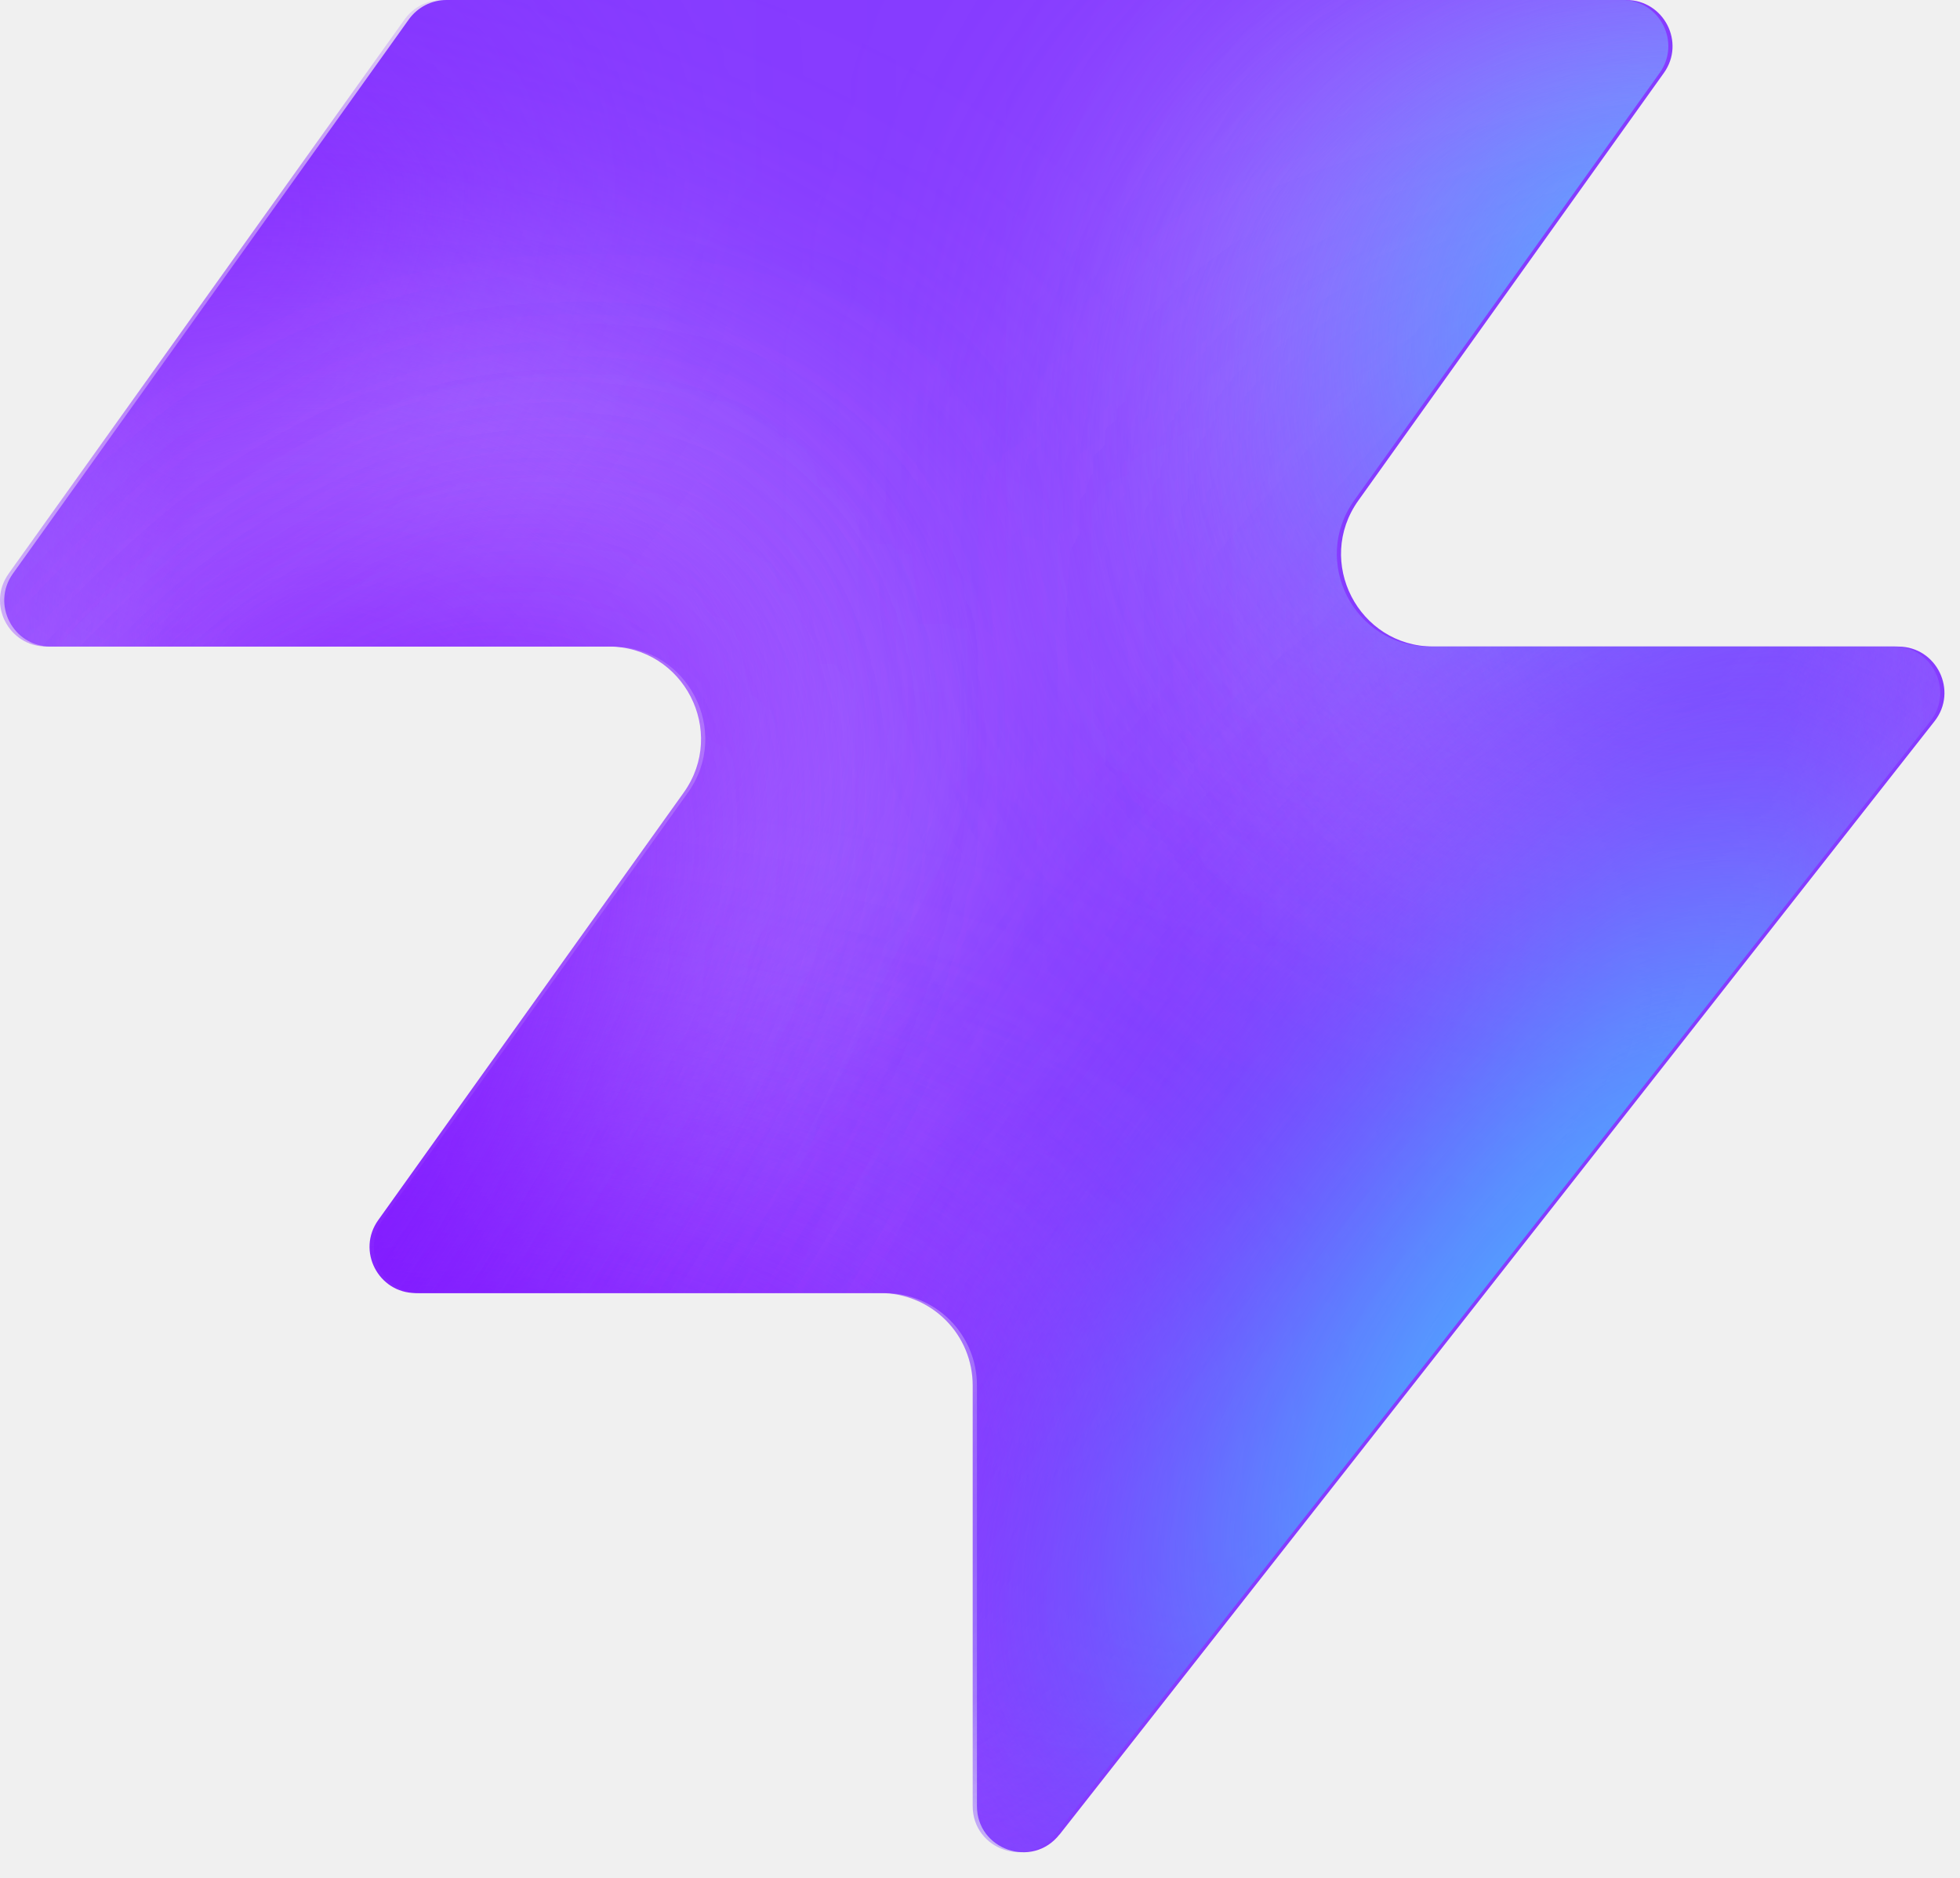
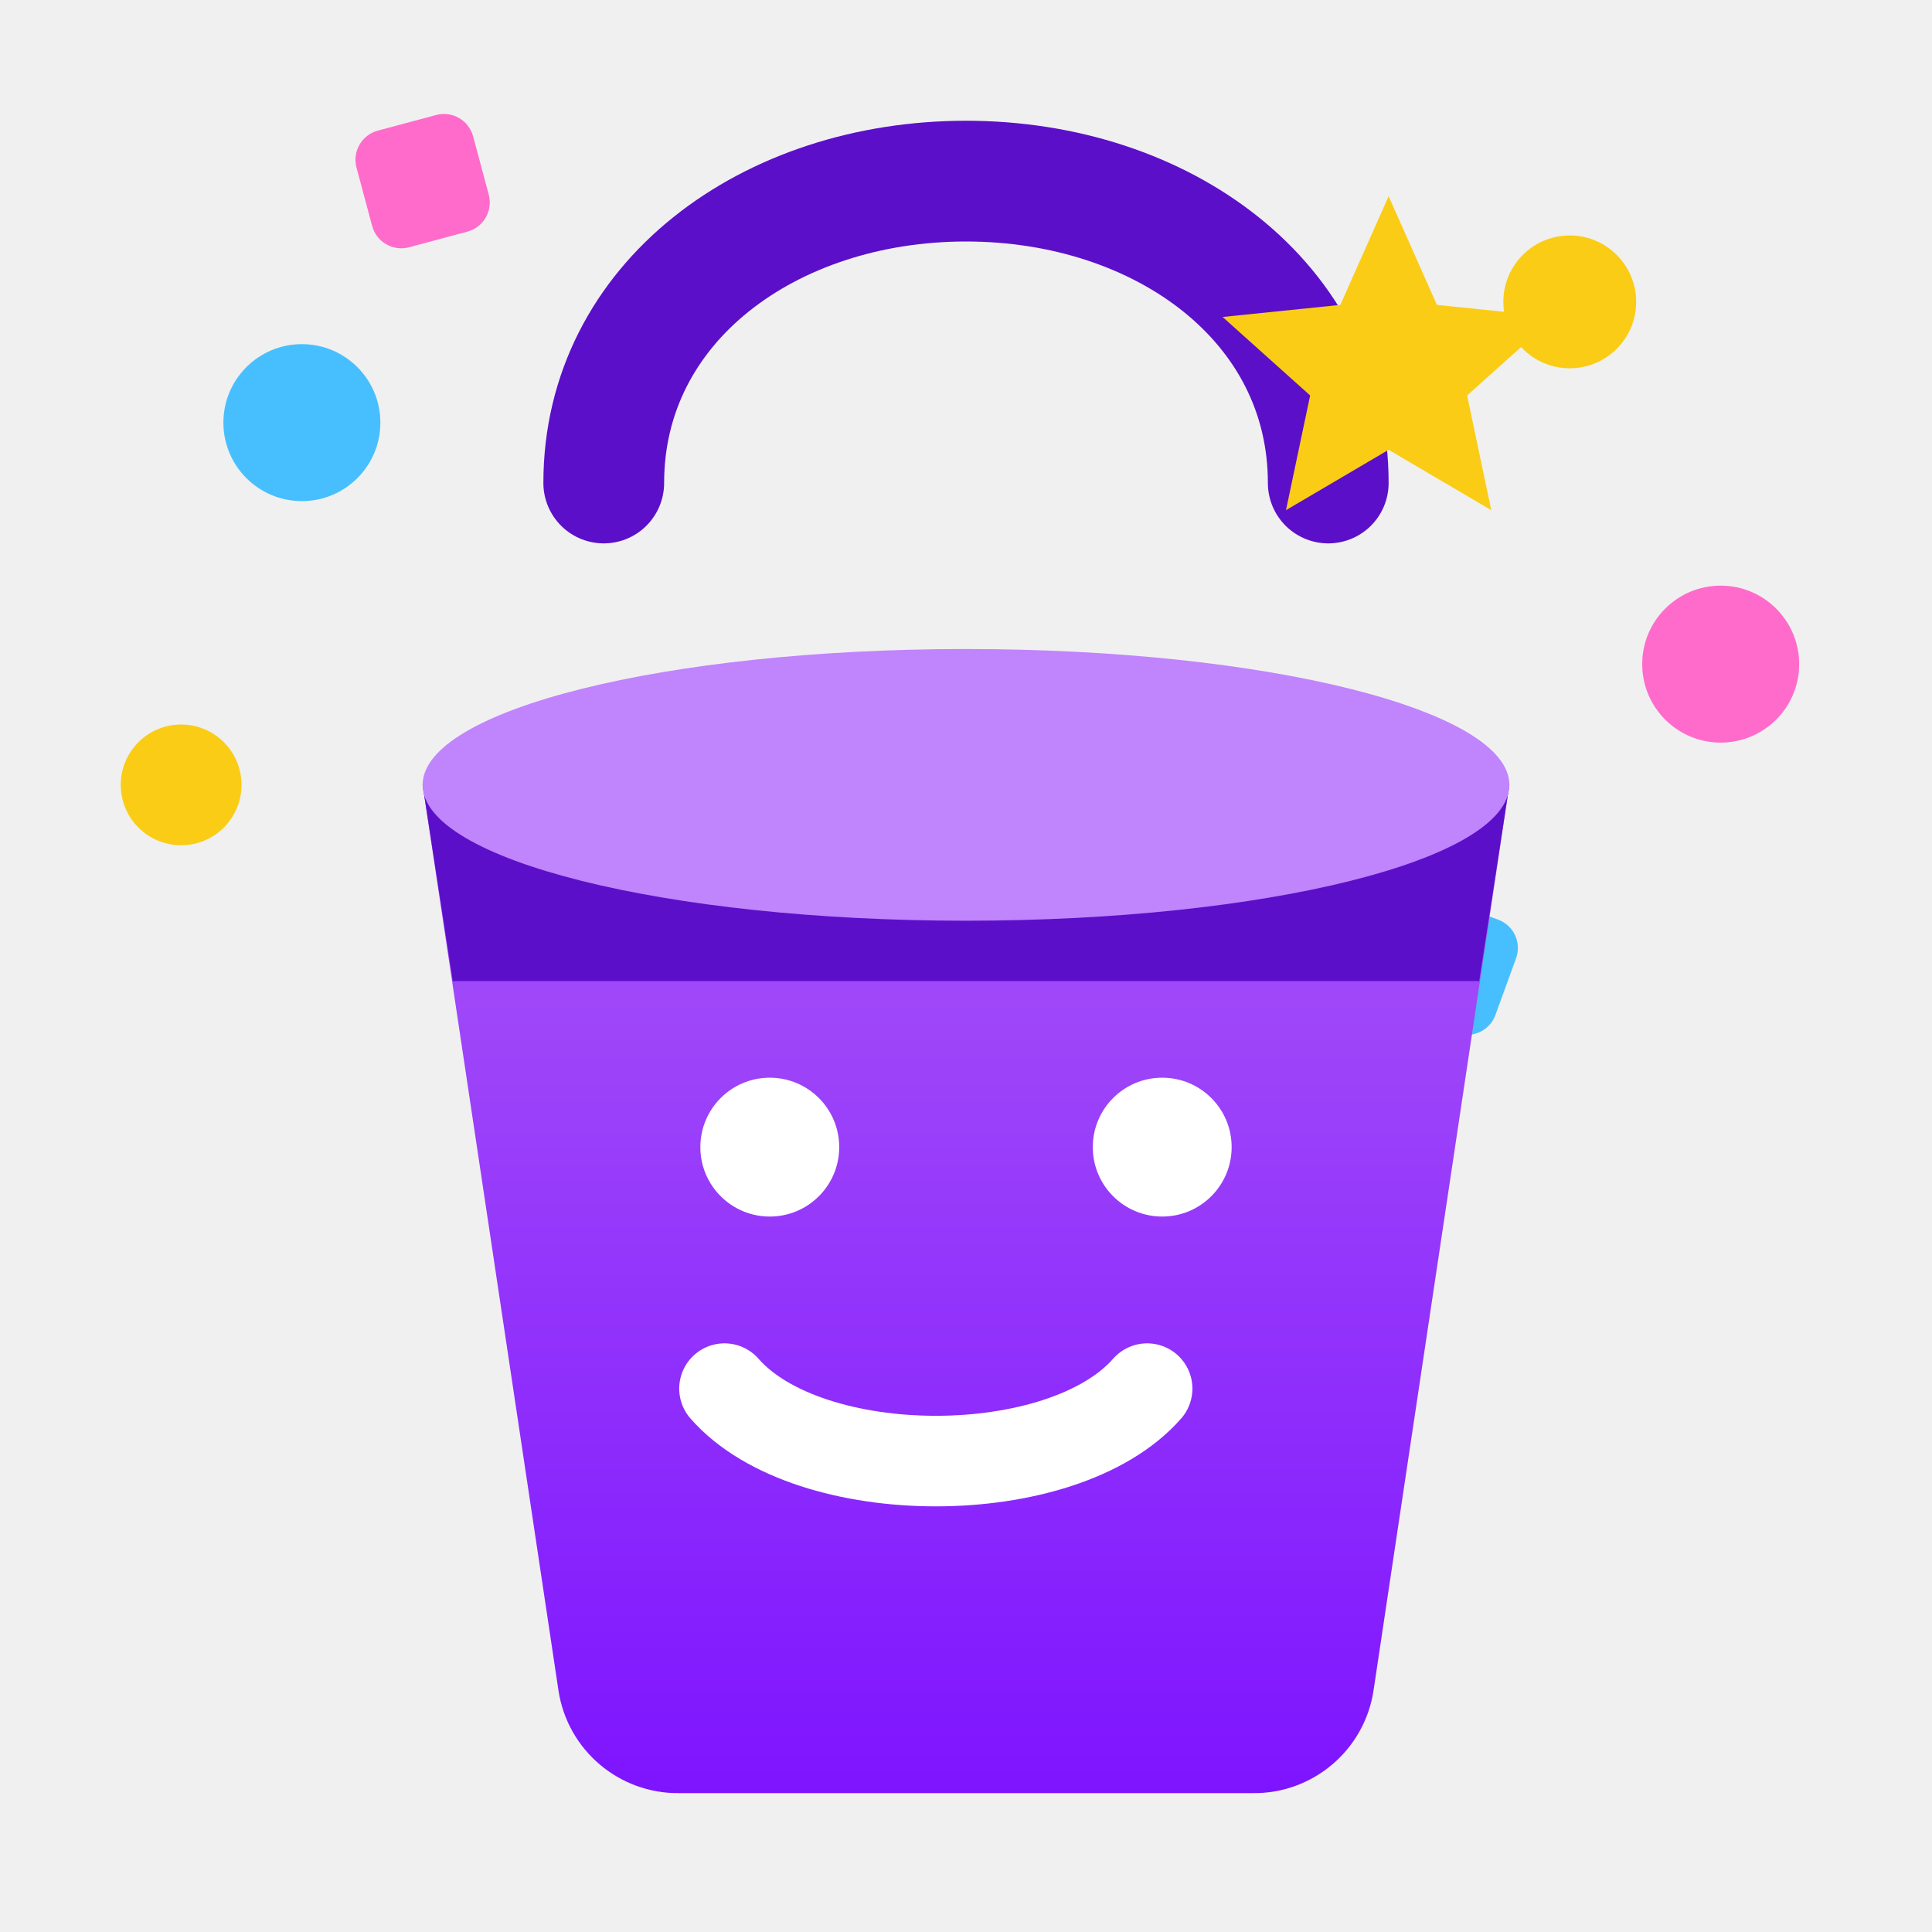
- <svg xmlns="http://www.w3.org/2000/svg" width="48" height="46" fill="none" viewBox="0 0 48 46">
-   <path fill="#863bff" d="M25.946 44.938c-.664.845-2.021.375-2.021-.698V33.937a2.26 2.26 0 0 0-2.262-2.262H10.287c-.92 0-1.456-1.04-.92-1.788l7.48-10.471c1.07-1.497 0-3.578-1.842-3.578H1.237c-.92 0-1.456-1.04-.92-1.788L10.013.474c.214-.297.556-.474.92-.474h28.894c.92 0 1.456 1.04.92 1.788l-7.48 10.471c-1.07 1.498 0 3.579 1.842 3.579h11.377c.943 0 1.473 1.088.89 1.83L25.947 44.94z" style="fill:#863bff;fill:color(display-p3 .525 .23 1);fill-opacity:1" />
-   <mask id="a" width="48" height="46" x="0" y="0" maskUnits="userSpaceOnUse" style="mask-type:alpha">
-     <path fill="#000" d="M25.842 44.938c-.664.844-2.021.375-2.021-.698V33.937a2.26 2.26 0 0 0-2.262-2.262H10.183c-.92 0-1.456-1.04-.92-1.788l7.48-10.471c1.07-1.498 0-3.579-1.842-3.579H1.133c-.92 0-1.456-1.04-.92-1.787L9.91.473c.214-.297.556-.474.92-.474h28.894c.92 0 1.456 1.04.92 1.788l-7.48 10.471c-1.07 1.498 0 3.578 1.842 3.578h11.377c.943 0 1.473 1.088.89 1.832L25.843 44.94z" style="fill:#000;fill-opacity:1" />
-   </mask>
-   <g mask="url(#a)">
-     <g filter="url(#b)">
-       <ellipse cx="5.508" cy="14.704" fill="#ede6ff" rx="5.508" ry="14.704" style="fill:#ede6ff;fill:color(display-p3 .927 .903 1);fill-opacity:1" transform="matrix(.00324 1 1 -.00324 -4.47 31.516)" />
-     </g>
-     <g filter="url(#c)">
-       <ellipse cx="10.399" cy="29.851" fill="#ede6ff" rx="10.399" ry="29.851" style="fill:#ede6ff;fill:color(display-p3 .927 .903 1);fill-opacity:1" transform="matrix(.00324 1 1 -.00324 -39.328 7.883)" />
-     </g>
-     <g filter="url(#d)">
-       <ellipse cx="5.508" cy="30.487" fill="#7e14ff" rx="5.508" ry="30.487" style="fill:#7e14ff;fill:color(display-p3 .492 .077 1);fill-opacity:1" transform="rotate(89.814 -25.913 -14.639)scale(1 -1)" />
-     </g>
-     <g filter="url(#e)">
-       <ellipse cx="5.508" cy="30.599" fill="#7e14ff" rx="5.508" ry="30.599" style="fill:#7e14ff;fill:color(display-p3 .492 .077 1);fill-opacity:1" transform="rotate(89.814 -32.644 -3.334)scale(1 -1)" />
-     </g>
-     <g filter="url(#f)">
-       <ellipse cx="5.508" cy="30.599" fill="#7e14ff" rx="5.508" ry="30.599" style="fill:#7e14ff;fill:color(display-p3 .492 .077 1);fill-opacity:1" transform="matrix(.00324 1 1 -.00324 -34.34 30.47)" />
-     </g>
-     <g filter="url(#g)">
-       <ellipse cx="14.072" cy="22.078" fill="#ede6ff" rx="14.072" ry="22.078" style="fill:#ede6ff;fill:color(display-p3 .927 .903 1);fill-opacity:1" transform="rotate(93.35 24.506 48.493)scale(-1 1)" />
-     </g>
-     <g filter="url(#h)">
-       <ellipse cx="3.47" cy="21.501" fill="#7e14ff" rx="3.47" ry="21.501" style="fill:#7e14ff;fill:color(display-p3 .492 .077 1);fill-opacity:1" transform="rotate(89.009 28.708 47.59)scale(-1 1)" />
-     </g>
-     <g filter="url(#i)">
-       <ellipse cx="3.47" cy="21.501" fill="#7e14ff" rx="3.47" ry="21.501" style="fill:#7e14ff;fill:color(display-p3 .492 .077 1);fill-opacity:1" transform="rotate(89.009 28.708 47.59)scale(-1 1)" />
-     </g>
-     <g filter="url(#j)">
-       <ellipse cx=".387" cy="8.972" fill="#7e14ff" rx="4.407" ry="29.108" style="fill:#7e14ff;fill:color(display-p3 .492 .077 1);fill-opacity:1" transform="rotate(39.51 .387 8.972)" />
-     </g>
-     <g filter="url(#k)">
-       <ellipse cx="47.523" cy="-6.092" fill="#7e14ff" rx="4.407" ry="29.108" style="fill:#7e14ff;fill:color(display-p3 .492 .077 1);fill-opacity:1" transform="rotate(37.892 47.523 -6.092)" />
-     </g>
-     <g filter="url(#l)">
-       <ellipse cx="41.412" cy="6.333" fill="#47bfff" rx="5.971" ry="9.665" style="fill:#47bfff;fill:color(display-p3 .28 .748 1);fill-opacity:1" transform="rotate(37.892 41.412 6.333)" />
-     </g>
-     <g filter="url(#m)">
-       <ellipse cx="-1.879" cy="38.332" fill="#7e14ff" rx="4.407" ry="29.108" style="fill:#7e14ff;fill:color(display-p3 .492 .077 1);fill-opacity:1" transform="rotate(37.892 -1.88 38.332)" />
-     </g>
-     <g filter="url(#n)">
-       <ellipse cx="-1.879" cy="38.332" fill="#7e14ff" rx="4.407" ry="29.108" style="fill:#7e14ff;fill:color(display-p3 .492 .077 1);fill-opacity:1" transform="rotate(37.892 -1.88 38.332)" />
-     </g>
-     <g filter="url(#o)">
-       <ellipse cx="35.651" cy="29.907" fill="#7e14ff" rx="4.407" ry="29.108" style="fill:#7e14ff;fill:color(display-p3 .492 .077 1);fill-opacity:1" transform="rotate(37.892 35.651 29.907)" />
-     </g>
-     <g filter="url(#p)">
-       <ellipse cx="38.418" cy="32.4" fill="#47bfff" rx="5.971" ry="15.297" style="fill:#47bfff;fill:color(display-p3 .28 .748 1);fill-opacity:1" transform="rotate(37.892 38.418 32.4)" />
-     </g>
-   </g>
+ <svg xmlns="http://www.w3.org/2000/svg" width="64" height="64" viewBox="0 0 64 64">
  <defs>
-     <filter id="b" width="60.045" height="41.654" x="-19.77" y="16.149" color-interpolation-filters="sRGB" filterUnits="userSpaceOnUse">
-       <feFlood flood-opacity="0" result="BackgroundImageFix" />
-       <feBlend in="SourceGraphic" in2="BackgroundImageFix" result="shape" />
-       <feGaussianBlur result="effect1_foregroundBlur_2002_17158" stdDeviation="7.659" />
-     </filter>
-     <filter id="c" width="90.34" height="51.437" x="-54.613" y="-7.533" color-interpolation-filters="sRGB" filterUnits="userSpaceOnUse">
-       <feFlood flood-opacity="0" result="BackgroundImageFix" />
-       <feBlend in="SourceGraphic" in2="BackgroundImageFix" result="shape" />
-       <feGaussianBlur result="effect1_foregroundBlur_2002_17158" stdDeviation="7.659" />
-     </filter>
-     <filter id="d" width="79.355" height="29.4" x="-49.64" y="2.03" color-interpolation-filters="sRGB" filterUnits="userSpaceOnUse">
-       <feFlood flood-opacity="0" result="BackgroundImageFix" />
-       <feBlend in="SourceGraphic" in2="BackgroundImageFix" result="shape" />
-       <feGaussianBlur result="effect1_foregroundBlur_2002_17158" stdDeviation="4.596" />
-     </filter>
-     <filter id="e" width="79.579" height="29.4" x="-45.045" y="20.029" color-interpolation-filters="sRGB" filterUnits="userSpaceOnUse">
-       <feFlood flood-opacity="0" result="BackgroundImageFix" />
-       <feBlend in="SourceGraphic" in2="BackgroundImageFix" result="shape" />
-       <feGaussianBlur result="effect1_foregroundBlur_2002_17158" stdDeviation="4.596" />
-     </filter>
-     <filter id="f" width="79.579" height="29.4" x="-43.513" y="21.178" color-interpolation-filters="sRGB" filterUnits="userSpaceOnUse">
-       <feFlood flood-opacity="0" result="BackgroundImageFix" />
-       <feBlend in="SourceGraphic" in2="BackgroundImageFix" result="shape" />
-       <feGaussianBlur result="effect1_foregroundBlur_2002_17158" stdDeviation="4.596" />
-     </filter>
-     <filter id="g" width="74.749" height="58.852" x="15.756" y="-17.901" color-interpolation-filters="sRGB" filterUnits="userSpaceOnUse">
-       <feFlood flood-opacity="0" result="BackgroundImageFix" />
-       <feBlend in="SourceGraphic" in2="BackgroundImageFix" result="shape" />
-       <feGaussianBlur result="effect1_foregroundBlur_2002_17158" stdDeviation="7.659" />
-     </filter>
-     <filter id="h" width="61.377" height="25.362" x="23.548" y="2.284" color-interpolation-filters="sRGB" filterUnits="userSpaceOnUse">
-       <feFlood flood-opacity="0" result="BackgroundImageFix" />
-       <feBlend in="SourceGraphic" in2="BackgroundImageFix" result="shape" />
-       <feGaussianBlur result="effect1_foregroundBlur_2002_17158" stdDeviation="4.596" />
-     </filter>
-     <filter id="i" width="61.377" height="25.362" x="23.548" y="2.284" color-interpolation-filters="sRGB" filterUnits="userSpaceOnUse">
-       <feFlood flood-opacity="0" result="BackgroundImageFix" />
-       <feBlend in="SourceGraphic" in2="BackgroundImageFix" result="shape" />
-       <feGaussianBlur result="effect1_foregroundBlur_2002_17158" stdDeviation="4.596" />
-     </filter>
-     <filter id="j" width="56.045" height="63.649" x="-27.636" y="-22.853" color-interpolation-filters="sRGB" filterUnits="userSpaceOnUse">
-       <feFlood flood-opacity="0" result="BackgroundImageFix" />
-       <feBlend in="SourceGraphic" in2="BackgroundImageFix" result="shape" />
-       <feGaussianBlur result="effect1_foregroundBlur_2002_17158" stdDeviation="4.596" />
-     </filter>
-     <filter id="k" width="54.814" height="64.646" x="20.116" y="-38.415" color-interpolation-filters="sRGB" filterUnits="userSpaceOnUse">
-       <feFlood flood-opacity="0" result="BackgroundImageFix" />
-       <feBlend in="SourceGraphic" in2="BackgroundImageFix" result="shape" />
-       <feGaussianBlur result="effect1_foregroundBlur_2002_17158" stdDeviation="4.596" />
-     </filter>
-     <filter id="l" width="33.541" height="35.313" x="24.641" y="-11.323" color-interpolation-filters="sRGB" filterUnits="userSpaceOnUse">
-       <feFlood flood-opacity="0" result="BackgroundImageFix" />
-       <feBlend in="SourceGraphic" in2="BackgroundImageFix" result="shape" />
-       <feGaussianBlur result="effect1_foregroundBlur_2002_17158" stdDeviation="4.596" />
-     </filter>
-     <filter id="m" width="54.814" height="64.646" x="-29.286" y="6.009" color-interpolation-filters="sRGB" filterUnits="userSpaceOnUse">
-       <feFlood flood-opacity="0" result="BackgroundImageFix" />
-       <feBlend in="SourceGraphic" in2="BackgroundImageFix" result="shape" />
-       <feGaussianBlur result="effect1_foregroundBlur_2002_17158" stdDeviation="4.596" />
-     </filter>
-     <filter id="n" width="54.814" height="64.646" x="-29.286" y="6.009" color-interpolation-filters="sRGB" filterUnits="userSpaceOnUse">
-       <feFlood flood-opacity="0" result="BackgroundImageFix" />
-       <feBlend in="SourceGraphic" in2="BackgroundImageFix" result="shape" />
-       <feGaussianBlur result="effect1_foregroundBlur_2002_17158" stdDeviation="4.596" />
-     </filter>
-     <filter id="o" width="54.814" height="64.646" x="8.244" y="-2.416" color-interpolation-filters="sRGB" filterUnits="userSpaceOnUse">
-       <feFlood flood-opacity="0" result="BackgroundImageFix" />
-       <feBlend in="SourceGraphic" in2="BackgroundImageFix" result="shape" />
-       <feGaussianBlur result="effect1_foregroundBlur_2002_17158" stdDeviation="4.596" />
-     </filter>
-     <filter id="p" width="39.409" height="43.623" x="18.713" y="10.588" color-interpolation-filters="sRGB" filterUnits="userSpaceOnUse">
-       <feFlood flood-opacity="0" result="BackgroundImageFix" />
-       <feBlend in="SourceGraphic" in2="BackgroundImageFix" result="shape" />
-       <feGaussianBlur result="effect1_foregroundBlur_2002_17158" stdDeviation="4.596" />
-     </filter>
+     <linearGradient id="bucketGrad" x1="0" y1="0" x2="0" y2="1">
+       <stop offset="0%" stop-color="#a855f7" />
+       <stop offset="100%" stop-color="#7e14ff" />
+     </linearGradient>
  </defs>
+   <circle cx="10" cy="14" r="2.6" fill="#47bfff" />
+   <circle cx="52" cy="10" r="2.2" fill="#facc15" />
+   <circle cx="57" cy="22" r="2.6" fill="#ff6bcb" />
+   <circle cx="6" cy="26" r="2" fill="#facc15" />
+   <rect x="46" y="30" width="4" height="4" rx="1" fill="#47bfff" transform="rotate(20 48 32)" />
+   <rect x="12" y="4" width="4" height="4" rx="1" fill="#ff6bcb" transform="rotate(-15 14 6)" />
+   <path d="M14 26h36l-4.5 30a4 4 0 0 1-4 3.4H22.5a4 4 0 0 1-4-3.4L14 26z" fill="url(#bucketGrad)" />
+   <path d="M14 26h36l-1 6.5H15L14 26z" fill="#5b0fc9" />
+   <ellipse cx="32" cy="26" rx="18" ry="4.5" fill="#c084fc" />
+   <path d="M20 16c0-6 5.5-10 12-10s12 4 12 10" fill="none" stroke="#5b0fc9" stroke-width="4" stroke-linecap="round" />
+   <circle cx="25.5" cy="38" r="2.3" fill="#fff" />
+   <circle cx="38.5" cy="38" r="2.3" fill="#fff" />
+   <path d="M24 46c2.8 3.2 11.2 3.2 14 0" stroke="#fff" stroke-width="3" stroke-linecap="round" fill="none" />
+   <path d="M46 6.5l1.6 3.6 3.9.4-2.9 2.6.8 3.8-3.4-2-3.4 2 .8-3.8-2.9-2.6 3.9-.4z" fill="#facc15" />
</svg>
